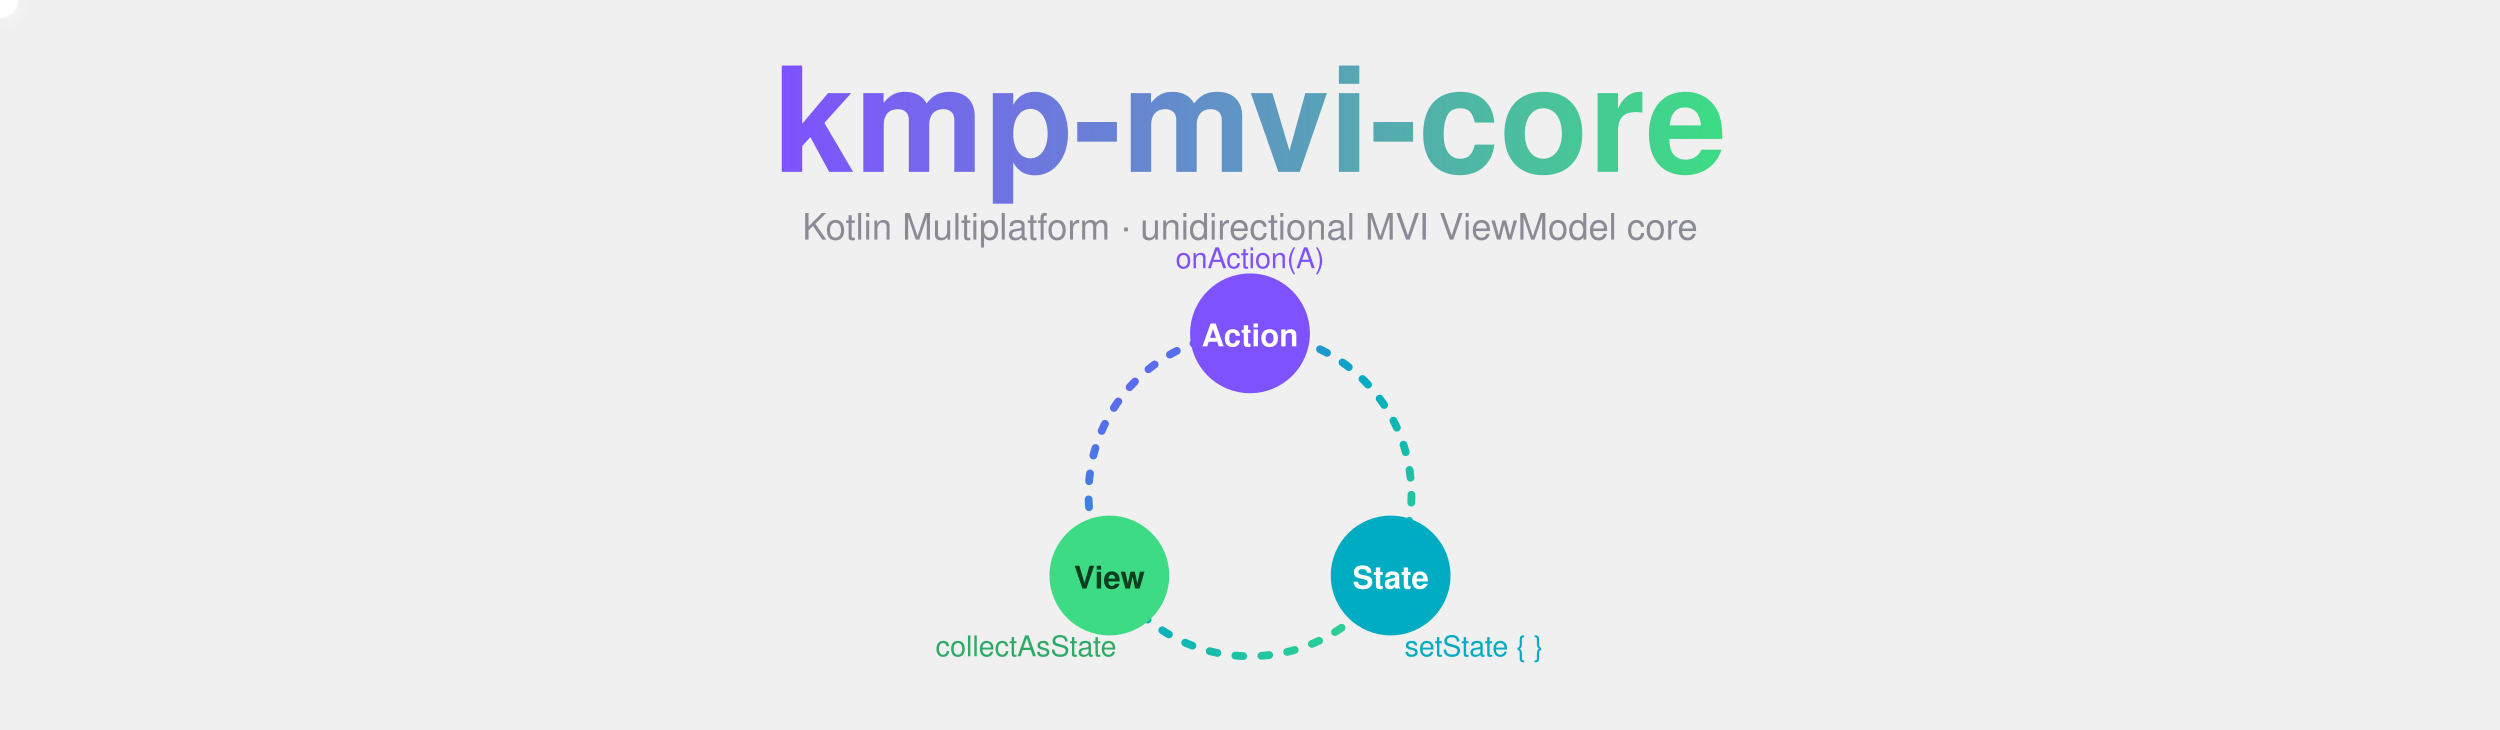
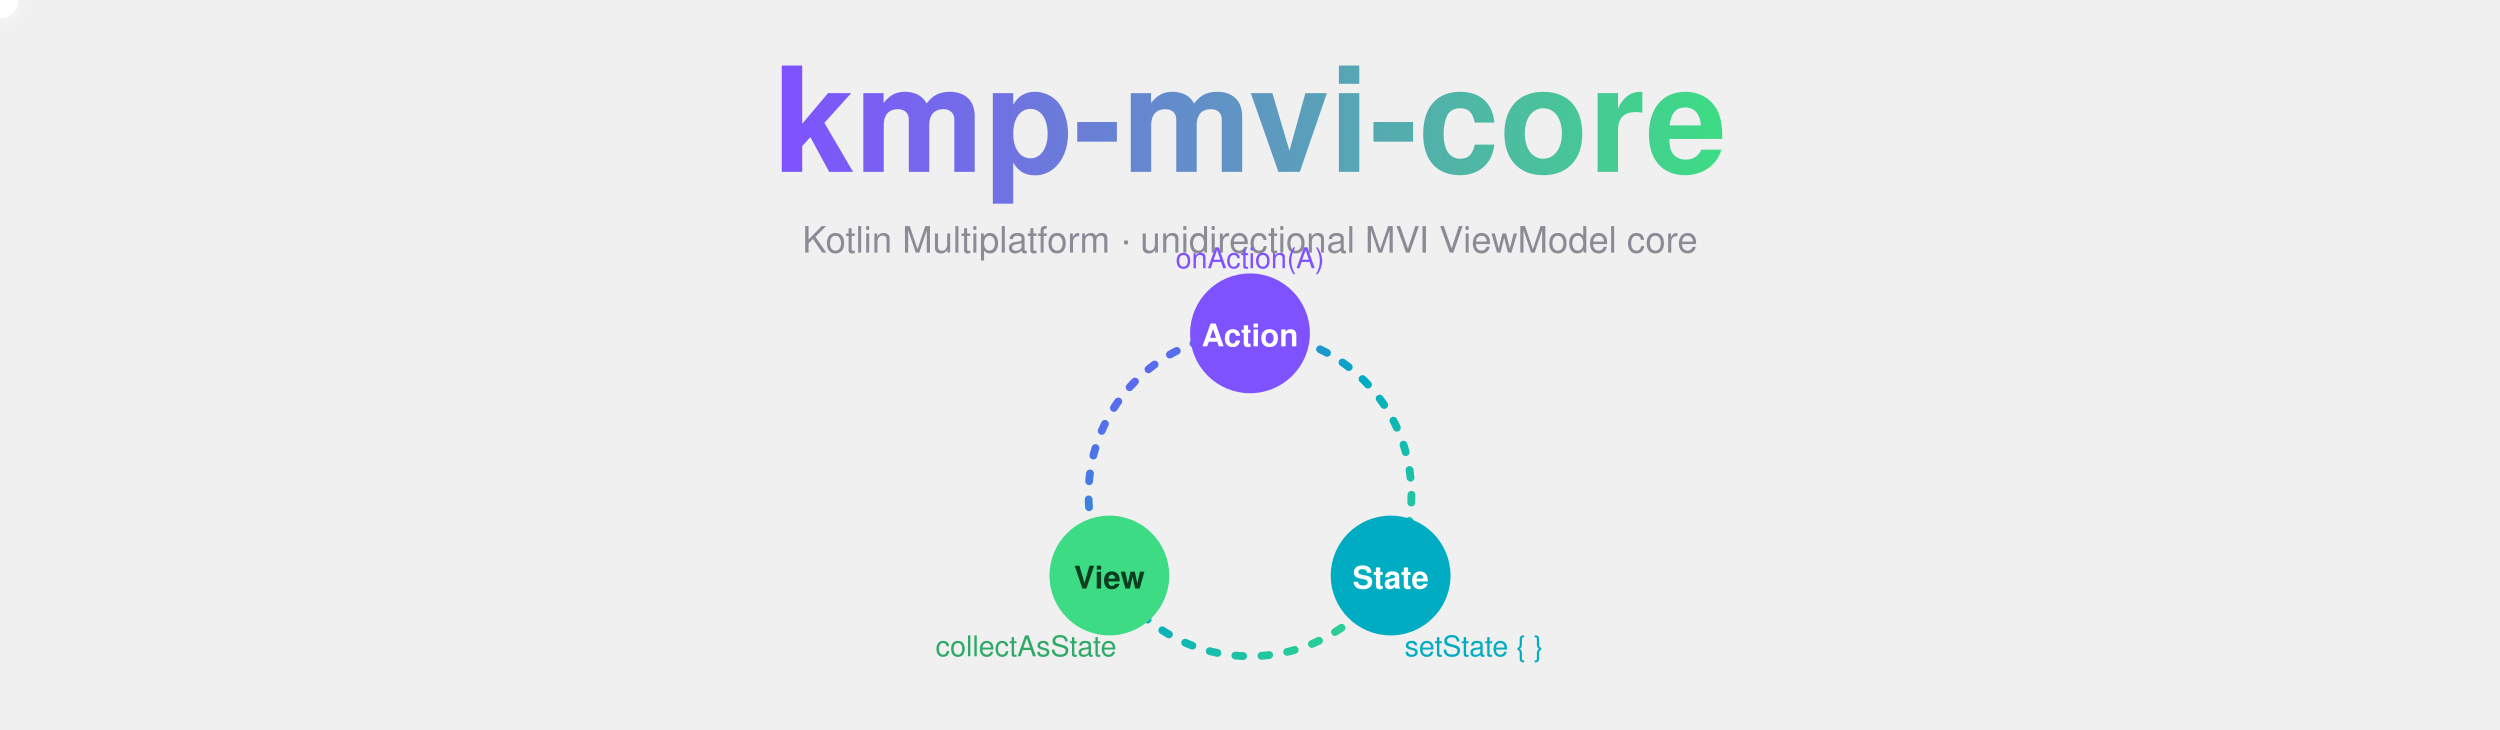
<svg xmlns="http://www.w3.org/2000/svg" viewBox="0 0 960 280" role="img" aria-label="kmp-mvi-core: Kotlin Multiplatform MVI ViewModel core">
  <defs>
    <linearGradient id="wordmarkGradient" x1="0%" y1="0%" x2="100%" y2="0%">
      <stop offset="0%" stop-color="#7F52FF" />
      <stop offset="100%" stop-color="#3DDC84" />
      <animate attributeName="x1" values="0%;18%;0%" dur="6s" repeatCount="indefinite" />
      <animate attributeName="x2" values="100%;118%;100%" dur="6s" repeatCount="indefinite" />
    </linearGradient>
    <linearGradient id="loopGradient" x1="0%" y1="0%" x2="100%" y2="100%">
      <stop offset="0%" stop-color="#7F52FF" />
      <stop offset="50%" stop-color="#00ACC1" />
      <stop offset="100%" stop-color="#3DDC84" />
    </linearGradient>
    <filter id="dotGlow" x="-100%" y="-100%" width="300%" height="300%">
      <feGaussianBlur stdDeviation="3" result="blur" />
      <feMerge>
        <feMergeNode in="blur" />
        <feMergeNode in="SourceGraphic" />
      </feMerge>
    </filter>
  </defs>
  <text x="480" y="66" text-anchor="middle" font-family="'Segoe UI', Helvetica, Arial, sans-serif" font-size="56" font-weight="700" fill="url(#wordmarkGradient)">kmp-mvi-core</text>
-   <text x="480" y="92" text-anchor="middle" font-family="'Segoe UI', Helvetica, Arial, sans-serif" font-size="14" fill="#8b8b96">Kotlin Multiplatform · unidirectional MVI ViewModel core</text>
+   <text x="480" y="97" text-anchor="middle" font-family="'Segoe UI', Helvetica, Arial, sans-serif" font-size="14" fill="#8b8b96">Kotlin Multiplatform · unidirectional MVI ViewModel core</text>
  <path id="motionPath" d="M480,128 A62,62 0 1,1 480,252 A62,62 0 1,1 480,128" fill="none" opacity="0" />
  <circle cx="480" cy="190" r="62" fill="none" stroke="url(#loopGradient)" stroke-width="3" stroke-dasharray="3 7" stroke-linecap="round">
    <animate attributeName="stroke-dashoffset" from="0" to="-20" dur="1.6s" repeatCount="indefinite" />
  </circle>
  <circle r="7" fill="#FFFFFF" filter="url(#dotGlow)">
    <animateMotion dur="4s" repeatCount="indefinite">
      <mpath href="#motionPath" />
    </animateMotion>
  </circle>
  <circle cx="480" cy="128" r="23" fill="#7F52FF" />
  <text x="480" y="133" text-anchor="middle" font-family="'Segoe UI', Helvetica, Arial, sans-serif" font-size="12" font-weight="600" fill="#ffffff">Action</text>
  <text x="480" y="103" text-anchor="middle" font-family="'Segoe UI', Helvetica, Arial, sans-serif" font-size="11" fill="#7F52FF">onAction(A)</text>
  <circle cx="534" cy="221" r="23" fill="#00ACC1" />
  <text x="534" y="226" text-anchor="middle" font-family="'Segoe UI', Helvetica, Arial, sans-serif" font-size="12" font-weight="600" fill="#ffffff">State</text>
  <text x="566" y="252" text-anchor="middle" font-family="'Segoe UI', Helvetica, Arial, sans-serif" font-size="11" fill="#00ACC1">setState { }</text>
  <circle cx="426" cy="221" r="23" fill="#3DDC84" />
  <text x="426" y="226" text-anchor="middle" font-family="'Segoe UI', Helvetica, Arial, sans-serif" font-size="12" font-weight="600" fill="#0b3d1f">View</text>
  <text x="394" y="252" text-anchor="middle" font-family="'Segoe UI', Helvetica, Arial, sans-serif" font-size="11" fill="#2fa968">collectAsState</text>
</svg>
